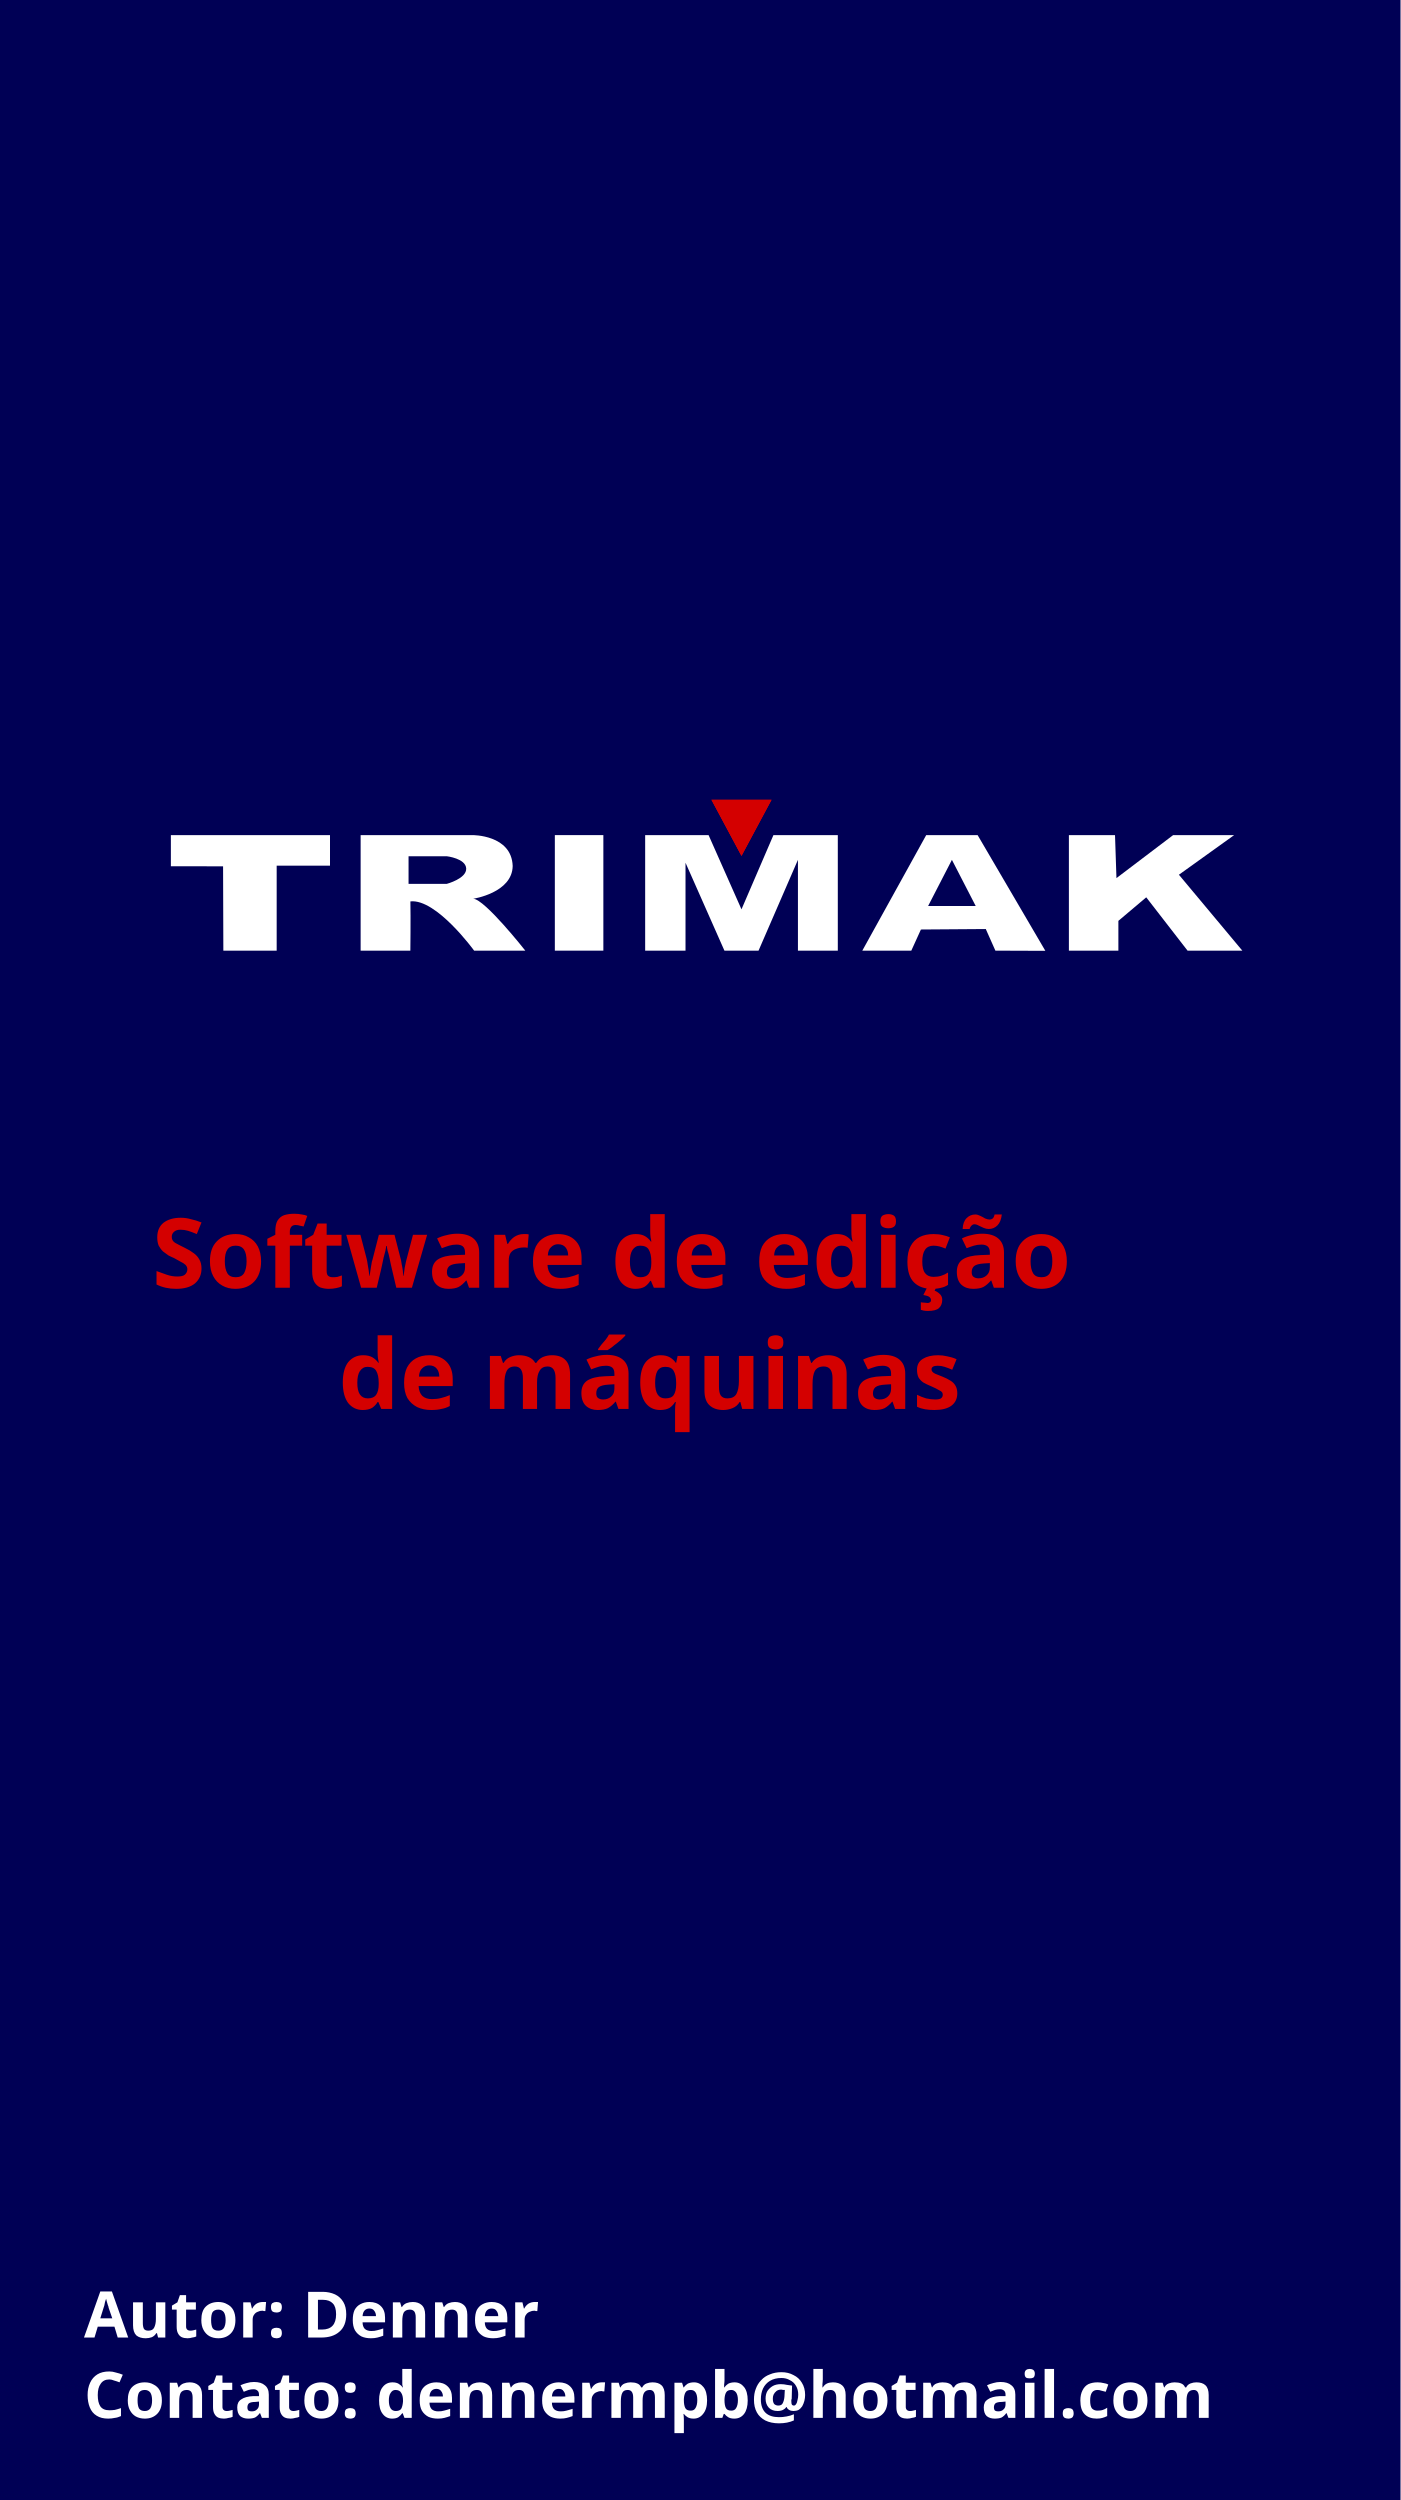
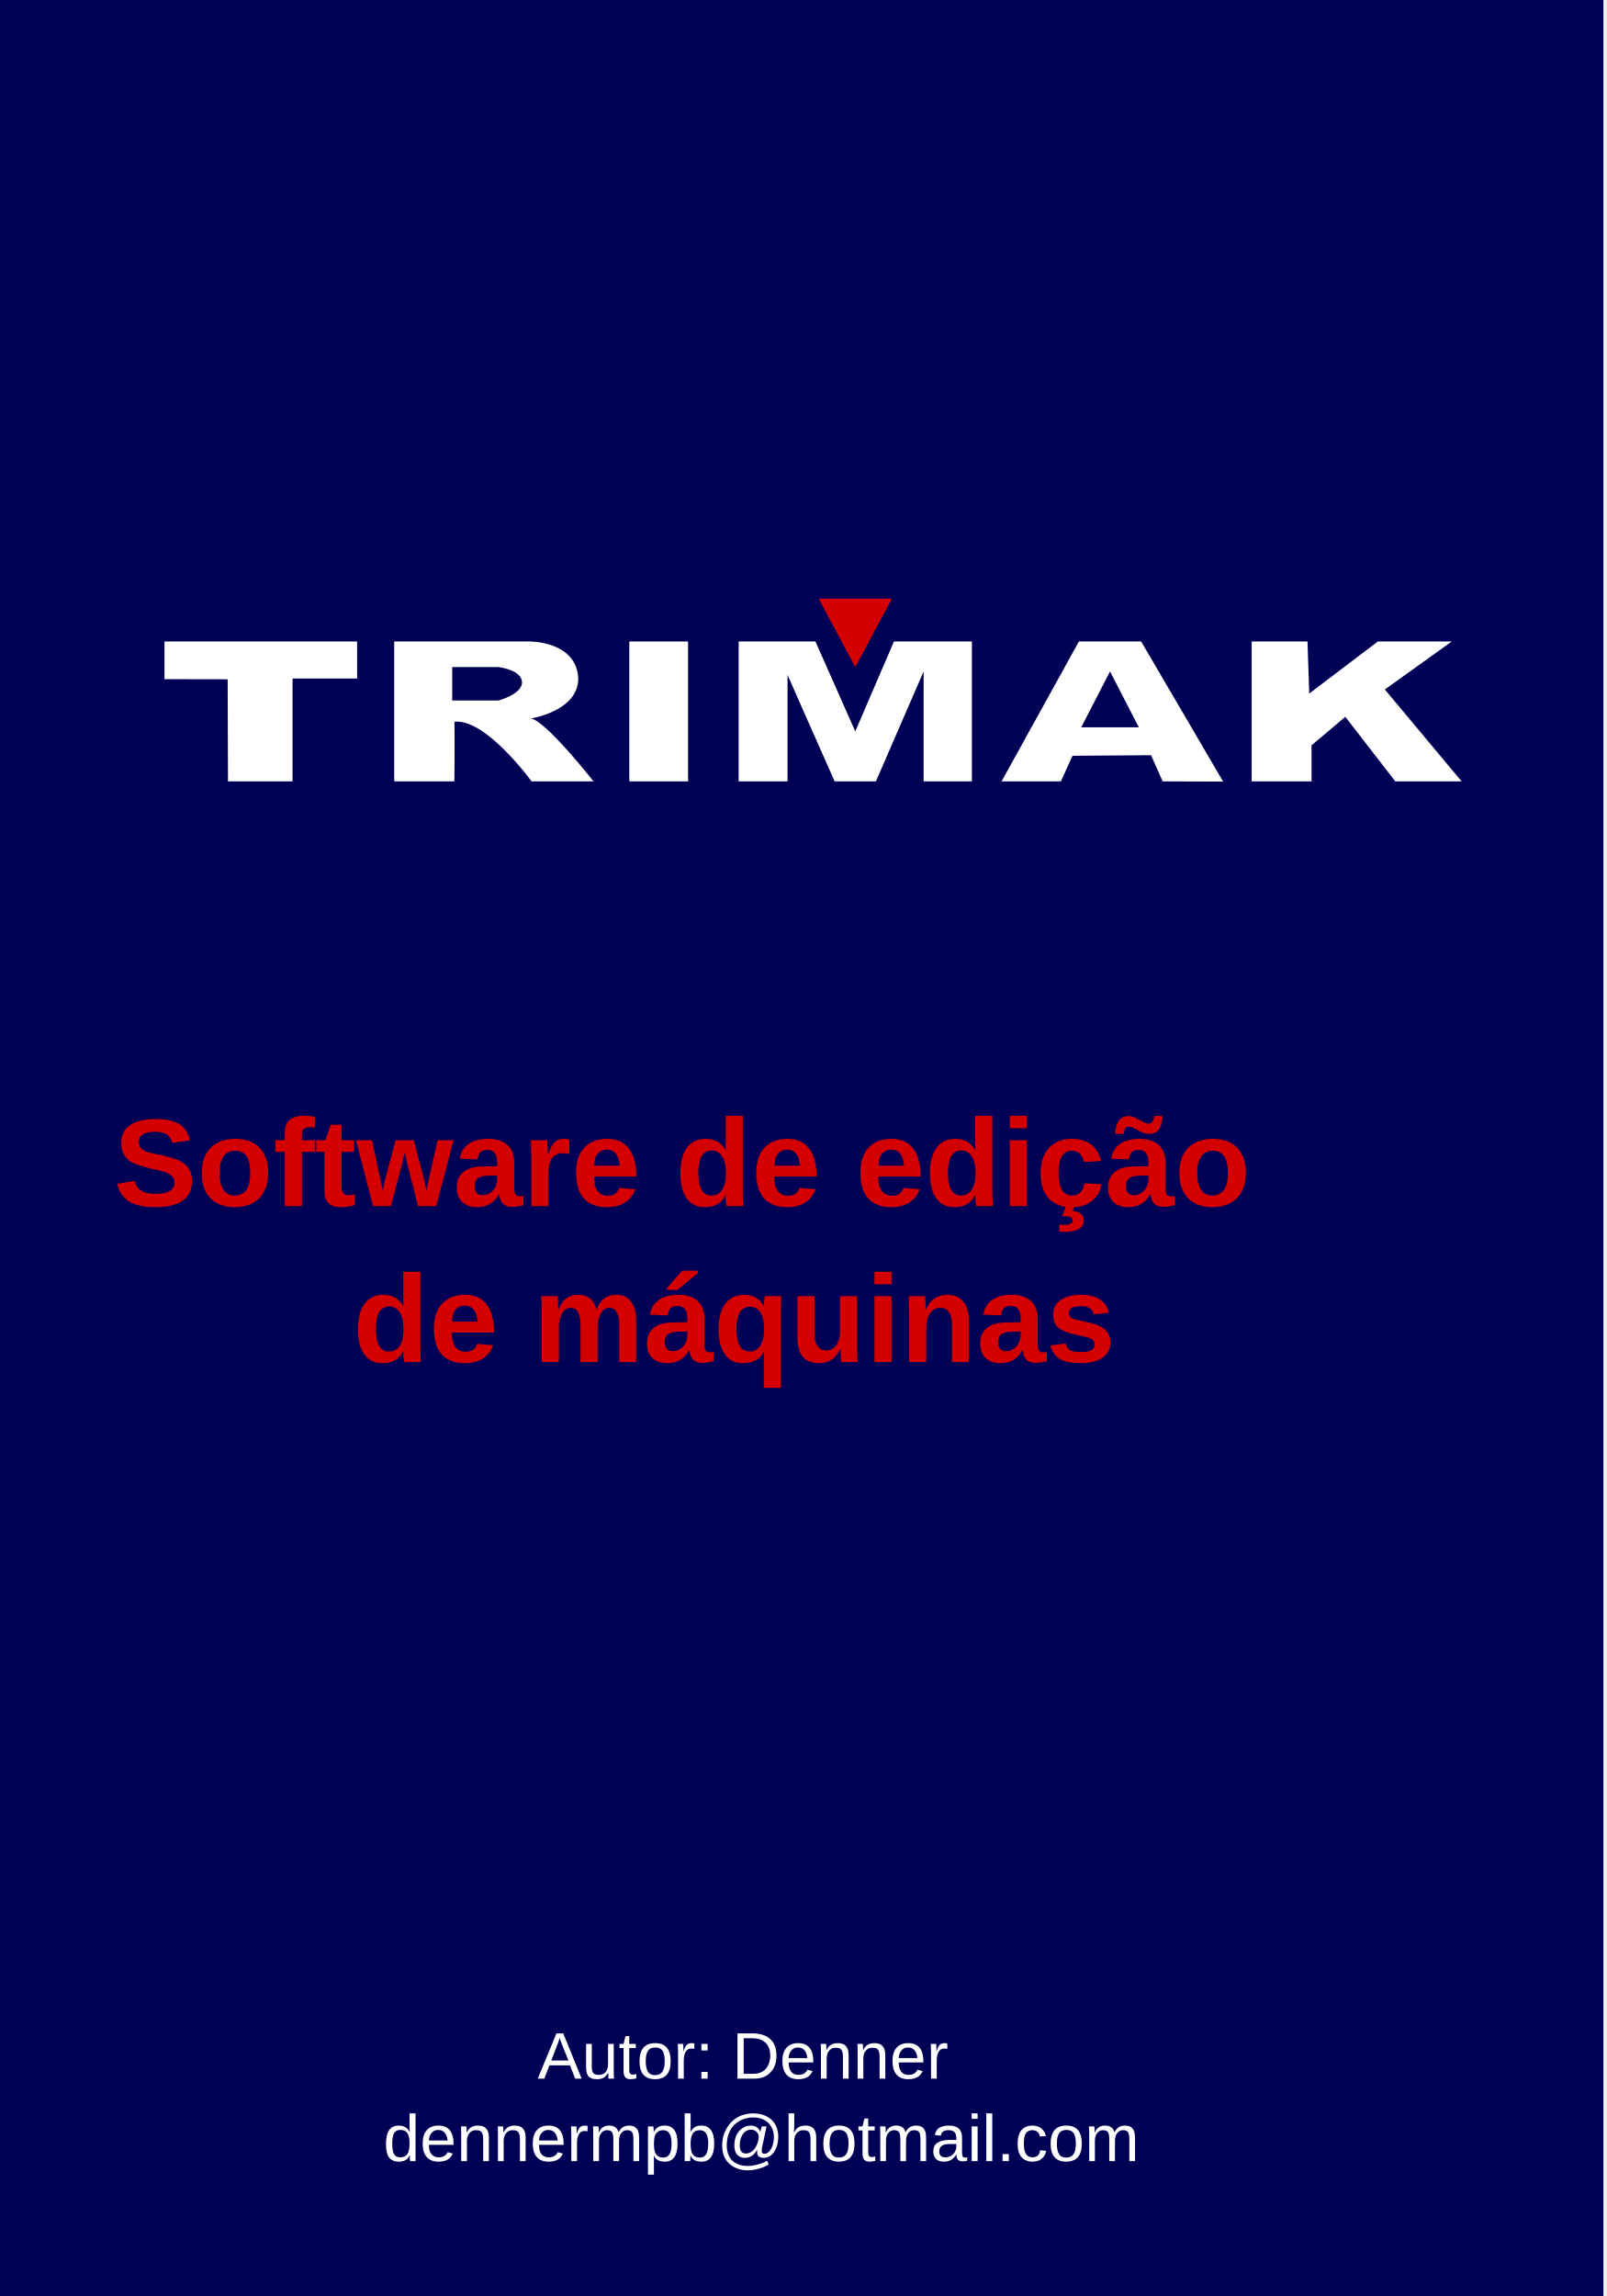
- <svg xmlns="http://www.w3.org/2000/svg" width="228" height="407" viewBox="0 0 60.325 107.685" version="1.1" id="svg8">
+ <svg xmlns="http://www.w3.org/2000/svg" width="350" height="500" viewBox="0 0 92.604 132.292" version="1.1" id="svg8">
  <defs id="defs2">
    <clipPath id="clipPath3890" clipPathUnits="userSpaceOnUse">
-       <path id="path3892" d="M 0,820 1450,820 1450,0 0,0 0,820 Z" />
+       <path id="path3892" d="M 0,820 H 1450 V 0 H 0 Z" />
    </clipPath>
    <clipPath id="clipPath3928" clipPathUnits="userSpaceOnUse">
-       <path id="path3930" d="M 0,820 1450,820 1450,0 0,0 0,820 Z" />
+       <path id="path3930" d="M 0,820 H 1450 V 0 H 0 Z" />
    </clipPath>
    <clipPath id="clipPath3996" clipPathUnits="userSpaceOnUse">
-       <path id="path3998" d="M 0,820 1450,820 1450,0 0,0 0,820 Z" />
+       <path id="path3998" d="M 0,820 H 1450 V 0 H 0 Z" />
    </clipPath>
  </defs>
  <g id="layer1">
-     <rect style="fill:#000055;fill-opacity:1;fill-rule:evenodd;stroke-width:0.279" id="rect10" width="60.325" height="107.685" x="0" y="0" />
-     <g transform="matrix(0.1532037,0,0,-0.1532037,-139.1585,152.8388)" id="g3884">
+     <rect style="fill:#000055;fill-opacity:1;fill-rule:evenodd;stroke-width:0.383" id="rect10" width="92.397" height="132.541" x="0" y="0" />
+     <g transform="matrix(0.2481361,0,0,-0.2481361,-227.8319,226.2455)" id="g3884">
      <g id="g3886">
        <g clip-path="url(#clipPath3890)" id="g3888">
          <g transform="translate(1450)" id="g3894" />
        </g>
      </g>
      <g id="g3898">
        <g id="g3900">
          <g id="g3906">
            <g id="g3908" />
          </g>
        </g>
      </g>
      <g id="g3924">
        <g clip-path="url(#clipPath3928)" id="g3926">
          <g transform="translate(1450,741.0999)" id="g3932" />
          <g transform="translate(954.5054,762.8243)" id="g3948">
            <path id="path3950" style="fill:#ffffff;fill-opacity:1;fill-rule:nonzero;stroke:none" d="M 1.86,0 H 46.6 V -8.601 H 31.607 V -32.485 H 16.614 l -0.076,23.707 -14.678,0.025 z" />
          </g>
          <g transform="translate(1009.717,762.8243)" id="g3952">
            <path style="fill:#ffffff;fill-opacity:1;fill-rule:nonzero;stroke:none" d="m 438.211,141.312 v 134.361 h 57.822 c 0,0 0.463,-38.825 0.045,-57.264 30.169,-3.35 74.119,57.264 74.119,57.264 h 59.498 c 0,0 -47.345,-60.197 -60.613,-60.338 0,0 45.529,-6.845 45.951,-38.131 -1.257,-36.452 -46.928,-35.893 -46.928,-35.893 H 438.211 Z m 55.729,24.58 h 44.412 c 0,0 22.071,2.516 22.629,14.246 0.558,11.734 -22.629,17.879 -22.629,17.879 h -44.412 z" transform="matrix(0.241773,0,0,-0.241773,-105.9475,34.16555)" id="path3954" />
          </g>
          <g transform="translate(1023.19,756.8814)" id="g3956" />
          <path id="path3960" style="fill:#ffffff;fill-opacity:1;fill-rule:nonzero;stroke:none" d="m 1064.32,762.824 h 13.642 v -32.485 h -13.642 z" />
          <g transform="translate(1089.714,762.8245)" id="g3962">
            <path id="path3964" style="fill:#ffffff;fill-opacity:1;fill-rule:nonzero;stroke:none" d="m 0,0 v -32.485 h 11.346 v 24.718 l 10.941,-24.718 h 9.59 L 42.953,-6.956 V -32.485 H 54.164 V 0 H 36.065 L 27.082,-20.869 17.83,0 Z" />
          </g>
          <g transform="translate(1108.354,772.7526)" id="g3966">
            <path id="path3968" style="fill:#ff0000;fill-opacity:1;fill-rule:nonzero;stroke:none" d="M 0,0 8.442,-15.773 16.884,0 Z" />
          </g>
          <g transform="translate(1108.354,772.7526)" id="g3970">
            <path id="path3972" style="fill:#d40000;stroke:#d40000;stroke-width:1;stroke-linecap:butt;stroke-linejoin:miter;stroke-miterlimit:10;stroke-dasharray:none;stroke-opacity:0" d="M 0,0 8.442,-15.773 16.884,0 Z" />
          </g>
          <g transform="translate(1168.732,762.8245)" id="g3974">
            <path style="fill:#ffffff;fill-opacity:1;fill-rule:nonzero;stroke:none" d="m 934.291,212.021 -74.307,134.363 h 56.988 l 11.172,-24.582 75.422,-0.559 11.176,25.141 58.1,0.215 -78.771,-134.578 z m 29.889,28.773 27.654,53.633 h -55.309 z" transform="matrix(0.241773,0,0,-0.241773,-225.8861,51.2613)" id="path3976" />
          </g>
          <g transform="translate(1169.272,742.9013)" id="g3978" />
          <g transform="translate(1208.849,762.8243)" id="g3982">
            <path id="path3984" style="fill:#ffffff;fill-opacity:1;fill-rule:nonzero;stroke:none" d="m 0,0 v -32.485 h 13.913 v 8.375 l 7.834,6.618 11.616,-14.993 H 48.761 L 30.932,-11.143 46.465,0 H 29.311 L 13.372,-12.089 12.967,0 Z" />
          </g>
        </g>
      </g>
      <g id="g3992">
        <g clip-path="url(#clipPath3996)" id="g3994">
          <g transform="translate(1222.166,722.7114)" id="g4000" />
        </g>
      </g>
    </g>
-     <text xml:space="preserve" style="font-style:normal;font-weight:normal;font-size:4.174px;line-height:1.25;font-family:sans-serif;text-align:center;text-anchor:middle;fill:#d40000;fill-opacity:1;stroke:none;stroke-width:0.261" x="30.692" y="55.469" id="text1058">
-       <tspan id="tspan1056" x="30.692" y="55.469" style="font-style:normal;font-variant:normal;font-weight:bold;font-stretch:normal;font-size:4.174px;font-family:sans-serif;-inkscape-font-specification:'sans-serif, Bold';font-variant-ligatures:normal;font-variant-caps:normal;font-variant-numeric:normal;font-variant-east-asian:normal;text-align:center;text-anchor:middle;fill:#d40000;fill-opacity:1;stroke-width:0.261">Software de edição </tspan>
-       <tspan x="30.692" y="60.687" style="font-style:normal;font-variant:normal;font-weight:bold;font-stretch:normal;font-size:4.174px;font-family:sans-serif;-inkscape-font-specification:'sans-serif, Bold';font-variant-ligatures:normal;font-variant-caps:normal;font-variant-numeric:normal;font-variant-east-asian:normal;text-align:center;text-anchor:middle;fill:#d40000;fill-opacity:1;stroke-width:0.261" id="tspan1060">de máquinas</tspan>
+     <text xml:space="preserve" style="font-style:normal;font-variant:normal;font-weight:bold;font-stretch:normal;font-size:7.189px;line-height:1.25;font-family:Arial;-inkscape-font-specification:'Arial, Bold';font-variant-ligatures:normal;font-variant-caps:normal;font-variant-numeric:normal;font-variant-east-asian:normal;text-align:center;text-anchor:middle;fill:#d40000;fill-opacity:1;stroke:none;stroke-width:0.449" x="47.297" y="69.493" id="text1058">
+       <tspan id="tspan1056" x="47.297" y="69.493" style="font-style:normal;font-variant:normal;font-weight:bold;font-stretch:normal;font-size:7.189px;font-family:Arial;-inkscape-font-specification:'Arial, Bold';font-variant-ligatures:normal;font-variant-caps:normal;font-variant-numeric:normal;font-variant-east-asian:normal;text-align:center;text-anchor:middle;fill:#d40000;fill-opacity:1;stroke-width:0.449">Software de edição </tspan>
+       <tspan x="47.297" y="78.48" style="font-style:normal;font-variant:normal;font-weight:bold;font-stretch:normal;font-size:7.189px;font-family:Arial;-inkscape-font-specification:'Arial, Bold';font-variant-ligatures:normal;font-variant-caps:normal;font-variant-numeric:normal;font-variant-east-asian:normal;text-align:center;text-anchor:middle;fill:#d40000;fill-opacity:1;stroke-width:0.449" id="tspan1060">de máquinas</tspan>
    </text>
-     <text xml:space="preserve" style="font-style:normal;font-variant:normal;font-weight:bold;font-stretch:normal;font-size:2.767px;line-height:1.25;font-family:sans-serif;-inkscape-font-specification:'sans-serif, Bold';font-variant-ligatures:normal;font-variant-caps:normal;font-variant-numeric:normal;font-variant-east-asian:normal;text-align:start;text-anchor:start;fill:#ffffff;fill-opacity:1;stroke:none;stroke-width:0.173" x="3.616" y="100.689" id="text1058-7">
-       <tspan x="3.616" y="100.689" style="font-style:normal;font-variant:normal;font-weight:bold;font-stretch:normal;font-size:2.767px;font-family:sans-serif;-inkscape-font-specification:'sans-serif, Bold';font-variant-ligatures:normal;font-variant-caps:normal;font-variant-numeric:normal;font-variant-east-asian:normal;text-align:start;text-anchor:start;fill:#ffffff;stroke-width:0.173" id="tspan1060-3">Autor: Denner</tspan>
-       <tspan x="3.616" y="104.147" style="font-style:normal;font-variant:normal;font-weight:bold;font-stretch:normal;font-size:2.767px;font-family:sans-serif;-inkscape-font-specification:'sans-serif, Bold';font-variant-ligatures:normal;font-variant-caps:normal;font-variant-numeric:normal;font-variant-east-asian:normal;text-align:start;text-anchor:start;fill:#ffffff;stroke-width:0.173" id="tspan1085">Contato: dennermpb@hotmail.com</tspan>
+     <text xml:space="preserve" style="font-style:normal;font-variant:normal;font-weight:normal;font-stretch:normal;font-size:3.801px;line-height:1.25;font-family:Arial;-inkscape-font-specification:'Arial, Normal';font-variant-ligatures:normal;font-variant-caps:normal;font-variant-numeric:normal;font-variant-east-asian:normal;text-align:center;text-anchor:middle;fill:#ffffff;fill-opacity:1;stroke:none;stroke-width:0.238" x="46.517" y="119.767" id="text1058-7">
+       <tspan x="46.517" y="119.767" style="font-style:normal;font-variant:normal;font-weight:normal;font-stretch:normal;font-size:3.801px;font-family:Arial;-inkscape-font-specification:'Arial, Normal';font-variant-ligatures:normal;font-variant-caps:normal;font-variant-numeric:normal;font-variant-east-asian:normal;text-align:center;text-anchor:middle;fill:#ffffff;stroke-width:0.238" id="tspan1060-3">Autor: Denner</tspan>
+       <tspan x="46.517" y="124.519" style="font-style:normal;font-variant:normal;font-weight:normal;font-stretch:normal;font-size:3.801px;font-family:Arial;-inkscape-font-specification:'Arial, Normal';font-variant-ligatures:normal;font-variant-caps:normal;font-variant-numeric:normal;font-variant-east-asian:normal;text-align:center;text-anchor:middle;fill:#ffffff;stroke-width:0.238" id="tspan1085">dennermpb@hotmail.com</tspan>
    </text>
  </g>
</svg>
